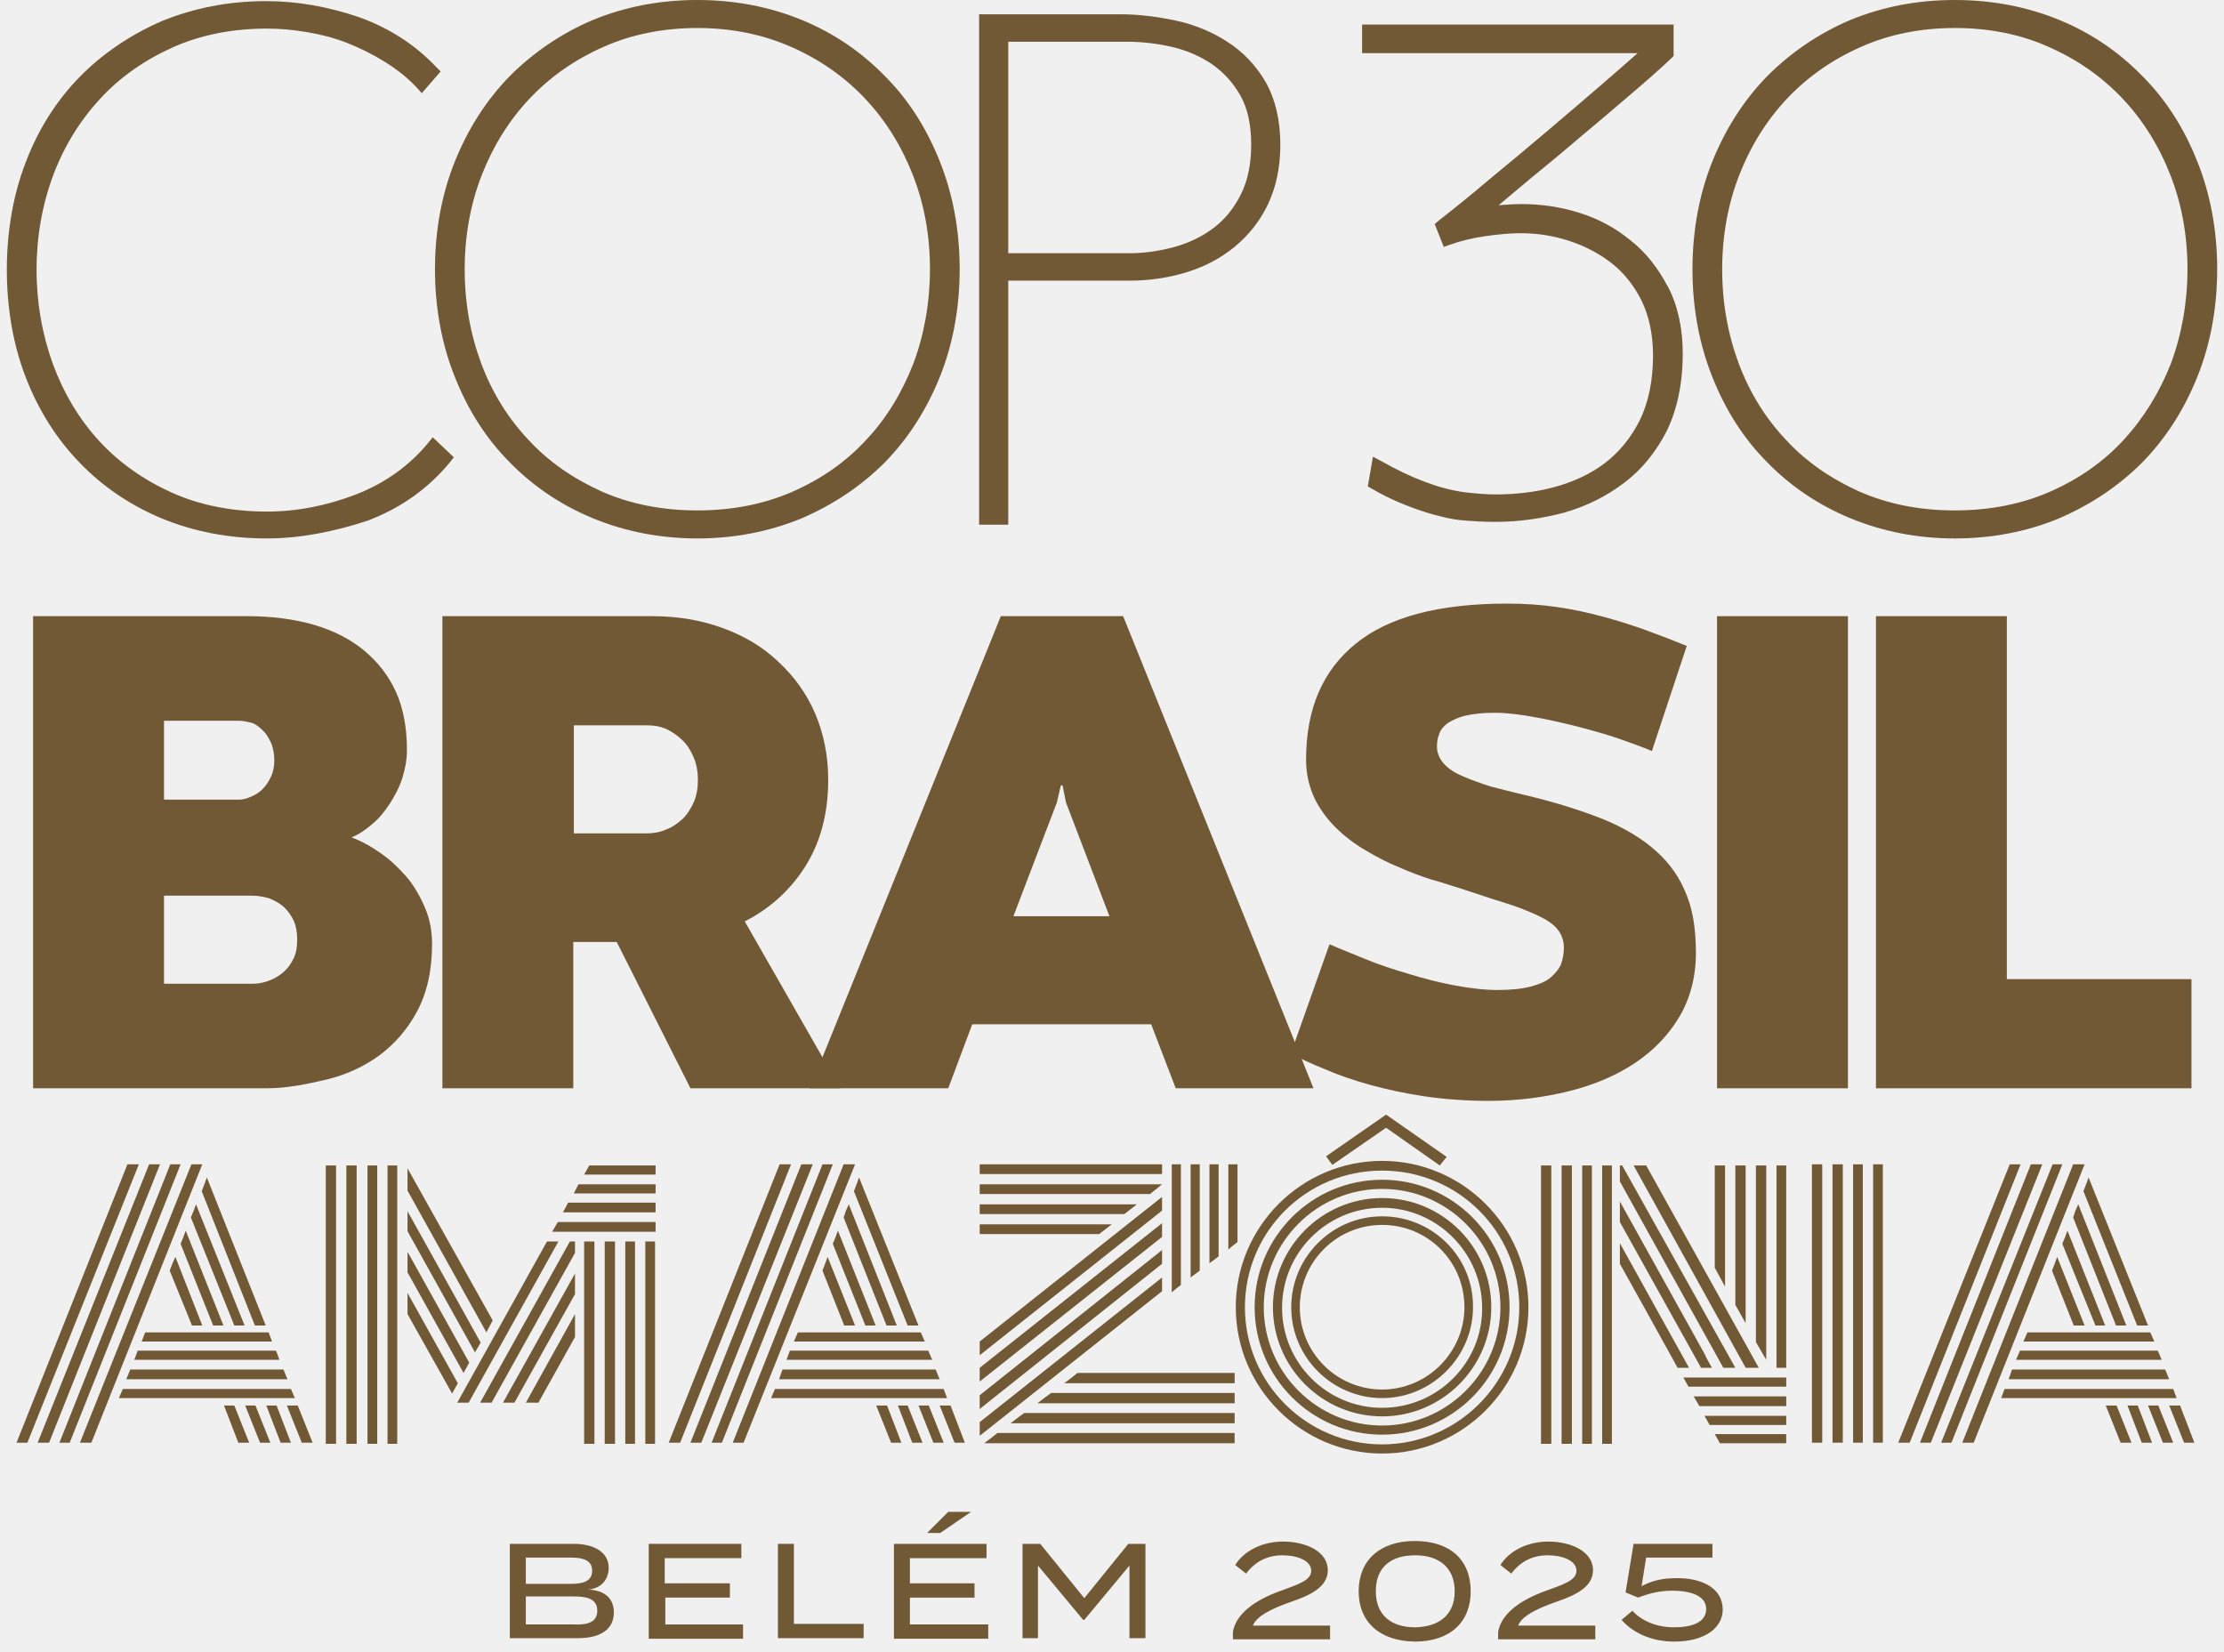
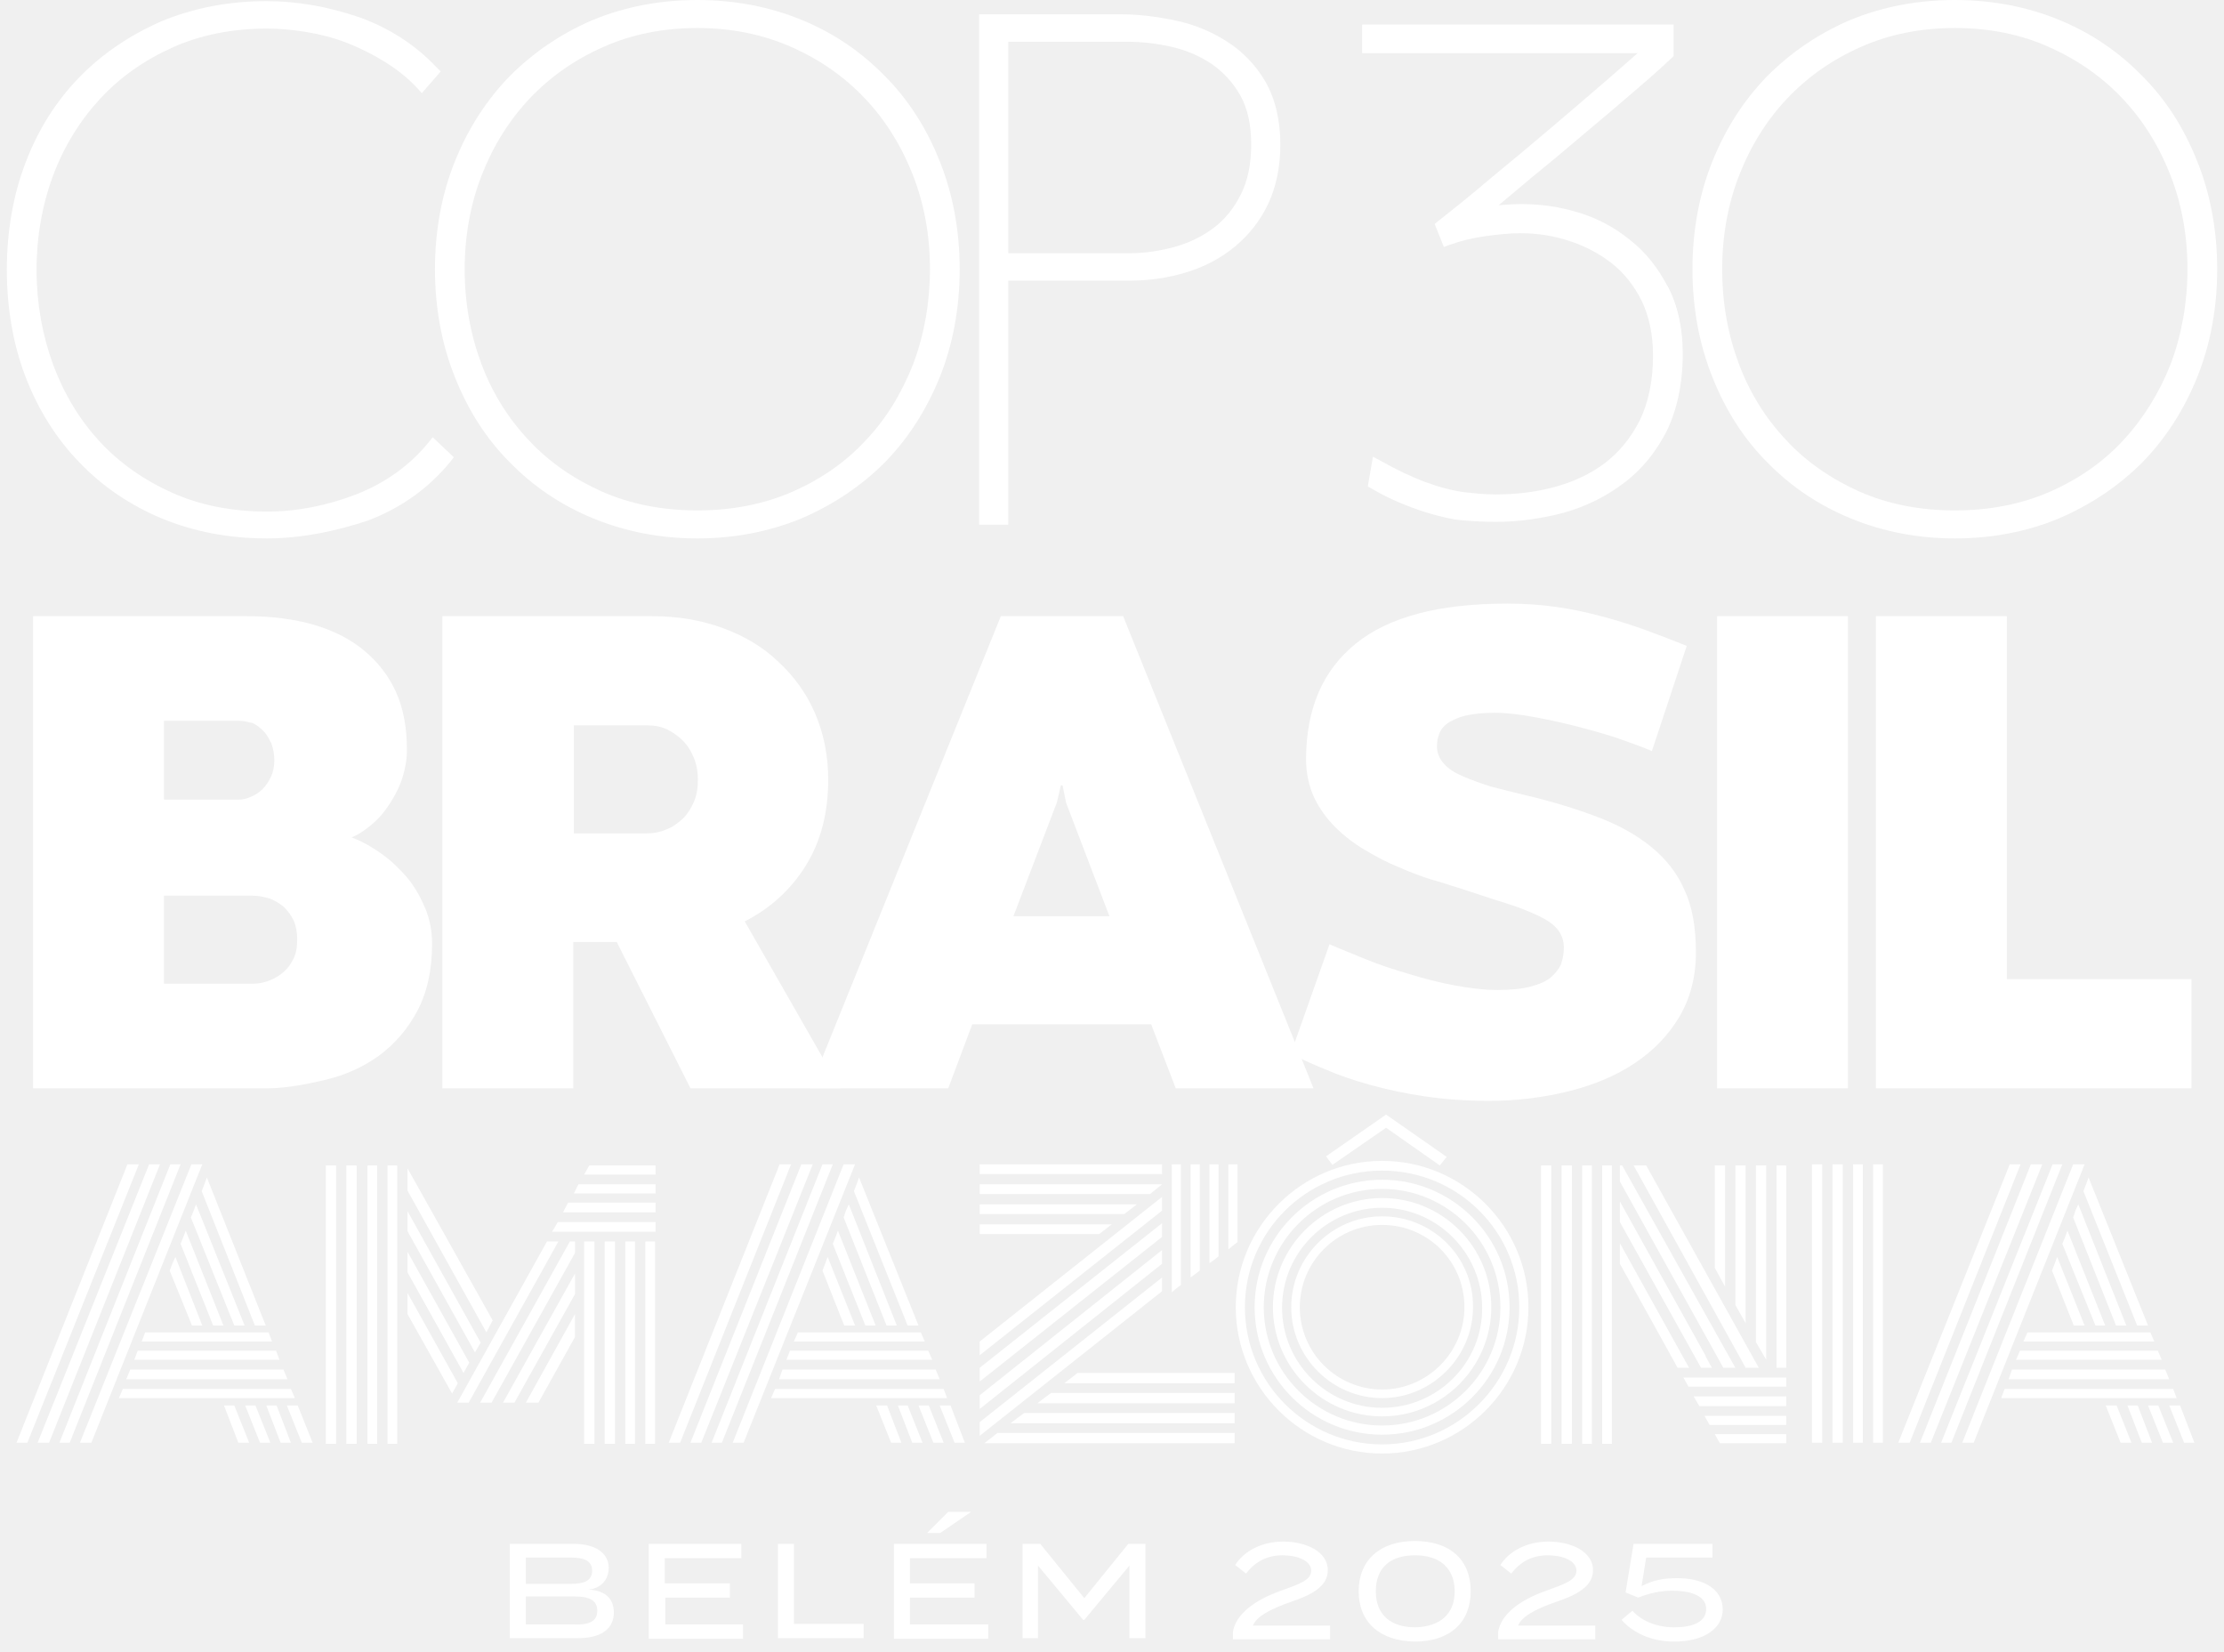
<svg xmlns="http://www.w3.org/2000/svg" width="206" height="153" viewBox="0 0 206 153" fill="none">
+   <style>
+   path { fill: #ffffff !important; }
+ </style>
  <path d="M24.723 49.872C21.175 49.872 17.946 49.237 14.981 48.019C12.069 46.801 9.475 45.054 7.357 42.831C5.239 40.66 3.545 37.96 2.38 34.942C1.215 31.924 0.633 28.536 0.633 24.989C0.633 21.442 1.215 18.053 2.38 15.036C3.545 11.965 5.239 9.318 7.357 7.147C9.475 4.976 12.069 3.229 14.981 1.958C17.946 0.741 21.175 0.105 24.67 0.105C27.582 0.105 30.441 0.635 33.247 1.588C36.053 2.594 38.435 4.129 40.395 6.194L40.818 6.617L39.071 8.629L38.594 8.1C37.747 7.2 36.741 6.406 35.629 5.717C34.518 5.029 33.353 4.447 32.135 3.97C30.917 3.494 29.647 3.176 28.376 2.964C27.105 2.753 25.888 2.647 24.723 2.647C21.546 2.647 18.581 3.229 15.987 4.394C13.393 5.559 11.116 7.147 9.263 9.159C7.41 11.171 5.927 13.553 4.921 16.253C3.915 18.953 3.386 21.918 3.386 24.989C3.386 28.059 3.915 31.024 4.921 33.777C5.927 36.477 7.357 38.86 9.21 40.872C11.063 42.884 13.34 44.472 15.934 45.637C18.528 46.801 21.493 47.384 24.723 47.384C27.476 47.384 30.229 46.854 32.982 45.795C35.682 44.737 37.906 43.148 39.653 41.031L40.077 40.501L42.036 42.354L41.665 42.831C39.653 45.266 37.112 47.066 34.041 48.231C30.97 49.237 27.846 49.872 24.723 49.872Z" fill="#725936" />
  <path d="M39.864 41.084C38.117 43.255 35.787 44.896 33.087 45.955C30.334 47.014 27.528 47.596 24.721 47.596C21.439 47.596 18.474 47.014 15.827 45.849C13.18 44.684 10.903 43.043 8.997 41.031C7.091 39.019 5.661 36.584 4.602 33.831C3.596 31.078 3.067 28.113 3.067 24.936C3.067 21.812 3.596 18.795 4.655 16.042C5.714 13.289 7.197 10.906 9.05 8.841C10.956 6.83 13.232 5.188 15.88 4.024C18.527 2.859 21.492 2.276 24.721 2.276C25.886 2.276 27.157 2.382 28.428 2.594C29.698 2.806 30.969 3.177 32.24 3.6C33.51 4.077 34.675 4.659 35.84 5.347C36.952 6.035 37.958 6.883 38.858 7.783L39.123 8.047L40.446 6.512L40.234 6.3C38.328 4.288 35.946 2.753 33.193 1.747C30.44 0.741 27.634 0.265 24.721 0.265C21.28 0.265 18.05 0.9 15.139 2.118C12.226 3.335 9.685 5.082 7.62 7.2C5.503 9.371 3.861 11.965 2.696 14.983C1.532 18.001 0.949 21.283 0.949 24.83C0.949 28.378 1.532 31.66 2.696 34.678C3.861 37.696 5.503 40.29 7.62 42.46C9.738 44.631 12.226 46.325 15.139 47.543C17.997 48.761 21.28 49.396 24.721 49.396C27.792 49.396 30.916 48.814 33.881 47.649C36.899 46.484 39.387 44.684 41.399 42.302L41.611 42.037L40.076 40.819L39.864 41.084Z" fill="#725936" />
  <path d="M64.591 49.873C61.149 49.873 57.92 49.237 54.955 48.02C51.99 46.802 49.396 45.055 47.225 42.831C45.054 40.66 43.36 38.013 42.142 34.943C40.924 31.925 40.289 28.536 40.289 24.936C40.289 21.336 40.924 17.948 42.142 14.93C43.36 11.912 45.054 9.265 47.225 7.041C49.396 4.871 51.937 3.124 54.902 1.853C57.867 0.635 61.096 0 64.591 0C68.085 0 71.315 0.635 74.28 1.853C77.245 3.071 79.786 4.818 81.957 7.041C84.127 9.212 85.822 11.859 87.04 14.93C88.257 17.948 88.892 21.336 88.892 24.936C88.892 28.536 88.257 31.925 87.04 34.943C85.822 37.96 84.127 40.608 81.957 42.831C79.786 45.002 77.192 46.749 74.227 48.02C71.262 49.237 68.032 49.873 64.591 49.873ZM64.591 2.594C61.467 2.594 58.502 3.177 55.908 4.341C53.261 5.506 50.984 7.094 49.078 9.106C47.172 11.118 45.689 13.501 44.63 16.201C43.572 18.901 43.042 21.866 43.042 24.936C43.042 28.06 43.572 30.972 44.578 33.672C45.584 36.372 47.066 38.754 48.972 40.766C50.825 42.778 53.155 44.366 55.749 45.531C58.396 46.696 61.361 47.278 64.591 47.278C67.82 47.278 70.785 46.696 73.433 45.531C76.08 44.366 78.356 42.778 80.21 40.766C82.116 38.754 83.545 36.372 84.604 33.672C85.61 30.972 86.139 28.007 86.139 24.936C86.139 21.813 85.61 18.901 84.551 16.201C83.492 13.501 82.01 11.118 80.104 9.106C78.198 7.094 75.921 5.506 73.274 4.341C70.626 3.177 67.715 2.594 64.591 2.594Z" fill="#725936" />
  <path d="M81.744 7.253C79.626 5.082 77.085 3.388 74.173 2.17C71.261 0.953 68.031 0.317 64.59 0.317C61.148 0.317 57.919 0.953 55.007 2.17C52.094 3.388 49.553 5.135 47.435 7.253C45.318 9.424 43.623 12.018 42.459 15.036C41.241 18.053 40.605 21.336 40.605 24.936C40.605 28.536 41.188 31.819 42.406 34.836C43.623 37.801 45.265 40.448 47.382 42.619C49.5 44.79 52.042 46.484 55.007 47.702C57.919 48.919 61.148 49.555 64.537 49.555C67.925 49.555 71.155 48.919 74.067 47.702C76.979 46.484 79.573 44.737 81.691 42.619C83.808 40.448 85.503 37.854 86.721 34.836C87.938 31.872 88.521 28.536 88.521 24.936C88.521 21.389 87.938 18.053 86.721 15.036C85.556 12.071 83.862 9.424 81.744 7.253ZM64.59 47.596C61.307 47.596 58.289 47.013 55.642 45.849C52.995 44.684 50.665 43.043 48.759 41.031C46.853 39.019 45.37 36.584 44.312 33.83C43.253 31.077 42.723 28.113 42.723 24.936C42.723 21.812 43.253 18.795 44.312 16.041C45.37 13.289 46.906 10.906 48.812 8.841C50.718 6.829 53.047 5.188 55.748 4.023C58.395 2.859 61.413 2.276 64.59 2.276C67.766 2.276 70.731 2.859 73.431 4.023C76.079 5.188 78.461 6.829 80.367 8.841C82.273 10.853 83.808 13.289 84.867 16.041C85.926 18.795 86.456 21.759 86.456 24.936C86.456 28.06 85.926 31.077 84.867 33.83C83.808 36.584 82.326 38.966 80.42 41.031C78.514 43.043 76.184 44.684 73.537 45.849C70.89 47.013 67.872 47.596 64.59 47.596Z" fill="#725936" />
  <path d="M181.067 49.873C177.626 49.873 174.396 49.237 171.431 48.02C168.466 46.802 165.872 45.055 163.701 42.831C161.531 40.66 159.836 38.013 158.619 34.943C157.401 31.925 156.766 28.536 156.766 24.936C156.766 21.336 157.401 17.948 158.619 14.93C159.836 11.912 161.531 9.265 163.701 7.041C165.872 4.871 168.414 3.124 171.378 1.853C174.343 0.635 177.573 0 181.067 0C184.562 0 187.791 0.635 190.756 1.853C193.721 3.071 196.263 4.818 198.433 7.041C200.604 9.212 202.298 11.859 203.516 14.93C204.734 17.948 205.369 21.336 205.369 24.936C205.369 28.536 204.734 31.925 203.516 34.943C202.298 37.96 200.604 40.608 198.433 42.831C196.263 45.002 193.668 46.749 190.703 48.02C187.791 49.237 184.509 49.873 181.067 49.873ZM181.067 2.594C177.944 2.594 174.979 3.177 172.384 4.341C169.737 5.506 167.46 7.094 165.554 9.106C163.648 11.118 162.166 13.501 161.107 16.201C160.048 18.901 159.519 21.866 159.519 24.936C159.519 28.06 160.048 30.972 161.054 33.672C162.06 36.372 163.543 38.754 165.449 40.766C167.302 42.778 169.631 44.366 172.226 45.531C174.873 46.696 177.838 47.278 181.067 47.278C184.297 47.278 187.262 46.696 189.909 45.531C192.556 44.366 194.833 42.778 196.686 40.766C198.539 38.754 200.022 36.372 201.081 33.672C202.086 30.972 202.616 28.007 202.616 24.936C202.616 21.813 202.087 18.901 201.028 16.201C199.969 13.501 198.486 11.118 196.58 9.106C194.674 7.094 192.398 5.506 189.75 4.341C187.156 3.177 184.244 2.594 181.067 2.594Z" fill="#725936" />
  <path d="M198.222 7.253C196.104 5.082 193.563 3.388 190.651 2.17C187.739 0.953 184.509 0.317 181.068 0.317C177.626 0.317 174.397 0.953 171.485 2.17C168.573 3.388 166.031 5.135 163.914 7.253C161.796 9.424 160.102 12.018 158.937 15.036C157.719 18 157.137 21.336 157.137 24.936C157.137 28.536 157.719 31.819 158.937 34.836C160.155 37.801 161.796 40.448 163.914 42.619C166.031 44.79 168.573 46.484 171.538 47.702C174.45 48.919 177.679 49.555 181.068 49.555C184.456 49.555 187.686 48.919 190.598 47.702C193.51 46.484 196.104 44.737 198.222 42.619C200.34 40.448 202.034 37.854 203.252 34.836C204.47 31.872 205.052 28.536 205.052 24.936C205.052 21.389 204.47 18.053 203.252 15.036C202.034 12.071 200.34 9.424 198.222 7.253ZM181.068 47.596C177.785 47.596 174.767 47.013 172.12 45.849C169.473 44.684 167.143 43.043 165.237 41.031C163.331 39.019 161.849 36.584 160.79 33.83C159.731 31.077 159.202 28.113 159.202 24.936C159.202 21.812 159.731 18.795 160.79 16.041C161.849 13.289 163.384 10.906 165.29 8.841C167.196 6.829 169.526 5.188 172.226 4.023C174.873 2.859 177.891 2.276 181.068 2.276C184.245 2.276 187.209 2.859 189.91 4.023C192.557 5.188 194.939 6.829 196.845 8.841C198.751 10.853 200.287 13.289 201.346 16.041C202.405 18.795 202.934 21.759 202.934 24.936C202.934 28.06 202.405 31.077 201.346 33.83C200.287 36.584 198.804 38.966 196.898 41.031C194.992 43.043 192.663 44.684 190.016 45.849C187.368 47.013 184.35 47.596 181.068 47.596Z" fill="#725936" />
  <path d="M90.691 48.549V1.323H103.769C105.463 1.323 107.157 1.535 108.904 1.906C110.652 2.276 112.293 2.964 113.67 3.865C115.099 4.765 116.317 6.035 117.217 7.571C118.117 9.159 118.593 11.118 118.593 13.394C118.593 15.406 118.223 17.259 117.482 18.847C116.74 20.436 115.681 21.759 114.411 22.818C113.14 23.877 111.658 24.671 109.963 25.201C108.269 25.73 106.469 25.995 104.616 25.995H93.392V48.602H90.691V48.549ZM104.669 23.453C106.045 23.453 107.422 23.242 108.799 22.871C110.122 22.5 111.34 21.918 112.399 21.124C113.458 20.33 114.305 19.271 114.94 18C115.576 16.73 115.893 15.194 115.893 13.394C115.893 11.594 115.576 10.059 114.887 8.841C114.199 7.623 113.299 6.671 112.24 5.929C111.128 5.188 109.91 4.659 108.534 4.341C107.157 4.023 105.728 3.865 104.351 3.865H93.392V23.453H104.669Z" fill="#725936" />
  <path d="M113.512 4.076C112.135 3.176 110.547 2.541 108.852 2.17C107.158 1.8 105.464 1.588 103.77 1.588H90.957V48.178H93.022V25.677H104.564C106.417 25.677 108.164 25.412 109.805 24.883C111.447 24.354 112.929 23.559 114.147 22.553C115.365 21.547 116.371 20.224 117.112 18.689C117.853 17.153 118.224 15.353 118.224 13.394C118.224 11.118 117.747 9.212 116.9 7.729C116.106 6.194 114.941 4.976 113.512 4.076ZM116.265 13.394C116.265 15.247 115.947 16.835 115.259 18.159C114.57 19.483 113.723 20.542 112.612 21.389C111.553 22.236 110.282 22.818 108.905 23.189C107.529 23.559 106.099 23.771 104.723 23.771H93.128V3.547H104.405C105.782 3.547 107.211 3.706 108.641 4.076C110.07 4.394 111.341 4.976 112.453 5.717C113.565 6.459 114.518 7.465 115.206 8.735C115.894 9.9 116.265 11.488 116.265 13.394Z" fill="#725936" />
  <path d="M138.553 48.337C137.547 48.337 136.435 48.284 135.271 48.178C134 48.072 130.294 47.172 127.064 45.266L126.694 45.054L127.17 42.301L127.964 42.725C130.77 44.313 133.312 45.266 135.588 45.584C136.541 45.69 137.494 45.796 138.5 45.796C140.406 45.796 142.259 45.584 144.007 45.107C145.754 44.631 147.342 43.89 148.666 42.884C149.989 41.878 151.101 40.501 151.895 38.913C152.689 37.272 153.113 35.26 153.113 32.931C153.113 30.972 152.742 29.277 152.054 27.848C151.366 26.471 150.413 25.254 149.248 24.354C148.083 23.454 146.76 22.765 145.277 22.289C143.795 21.812 142.312 21.601 140.83 21.601C139.877 21.601 138.818 21.706 137.653 21.865C136.488 22.024 135.376 22.289 134.318 22.66L133.735 22.871L132.888 20.754L133.259 20.436C134.688 19.324 136.329 18 138.13 16.465C139.93 14.983 141.783 13.447 143.583 11.912C145.383 10.377 147.13 8.894 148.719 7.518C149.83 6.565 150.836 5.665 151.684 4.924H126.164V2.276H155.019V5.188L154.807 5.4C153.748 6.406 152.478 7.518 151.048 8.735C149.619 9.953 148.083 11.277 146.548 12.547C145.065 13.818 143.477 15.142 141.783 16.518C140.777 17.365 139.771 18.212 138.818 19.006H138.871C139.559 18.953 140.247 18.901 140.936 18.901C142.736 18.901 144.536 19.165 146.23 19.695C147.977 20.224 149.566 21.071 150.995 22.236C152.425 23.348 153.59 24.83 154.49 26.577C155.39 28.324 155.866 30.389 155.866 32.772C155.866 35.525 155.337 37.96 154.384 39.919C153.378 41.878 152.054 43.519 150.413 44.737C148.825 45.955 146.919 46.907 144.854 47.49C142.842 48.019 140.724 48.337 138.553 48.337Z" fill="#725936" />
  <path d="M150.892 22.501C149.515 21.389 147.98 20.595 146.232 20.065C144.538 19.536 142.738 19.271 140.991 19.271C140.356 19.271 139.667 19.324 138.979 19.377C138.608 19.43 138.185 19.483 137.814 19.536C139.032 18.53 140.356 17.471 141.679 16.359C143.373 14.93 144.909 13.659 146.444 12.389C147.98 11.065 149.462 9.794 150.945 8.577C152.374 7.359 153.645 6.194 154.704 5.241L154.809 5.135V2.541H126.59V4.5H152.639C151.686 5.4 150.468 6.459 149.091 7.677C147.45 9.106 145.703 10.588 143.956 12.071C142.156 13.606 140.303 15.142 138.502 16.624C136.702 18.106 135.061 19.43 133.631 20.595L133.42 20.753L134.108 22.395L134.426 22.289C135.538 21.918 136.649 21.654 137.814 21.442C138.979 21.283 140.091 21.177 141.044 21.177C142.579 21.177 144.062 21.389 145.597 21.865C147.08 22.342 148.456 23.03 149.621 23.983C150.786 24.936 151.792 26.154 152.533 27.583C153.274 29.013 153.645 30.76 153.645 32.772C153.645 35.154 153.221 37.219 152.374 38.913C151.527 40.607 150.415 41.984 149.039 42.99C147.662 44.048 146.021 44.79 144.273 45.266C142.473 45.743 140.567 45.955 138.661 45.955C137.655 45.955 136.649 45.901 135.696 45.743C133.367 45.425 130.772 44.472 127.966 42.831L127.543 42.619L127.172 44.737L127.384 44.843C130.561 46.749 134.214 47.596 135.485 47.702C136.649 47.807 137.708 47.86 138.714 47.86C140.832 47.86 142.95 47.596 145.015 47.013C147.08 46.431 148.88 45.531 150.468 44.313C152.056 43.096 153.38 41.507 154.333 39.601C155.286 37.695 155.815 35.313 155.815 32.613C155.815 30.336 155.392 28.271 154.492 26.577C153.433 25.042 152.268 23.612 150.892 22.501Z" fill="#725936" />
  <path d="M24.721 100.804H3.066V57.073H22.868C25.145 57.073 27.209 57.338 29.062 57.867C30.863 58.397 32.451 59.191 33.721 60.25C34.992 61.309 35.998 62.579 36.687 64.115C37.375 65.65 37.692 67.45 37.692 69.462C37.692 70.362 37.534 71.209 37.269 72.056C37.004 72.903 36.581 73.697 36.104 74.439C35.628 75.18 35.098 75.815 34.463 76.345C33.828 76.874 33.245 77.298 32.557 77.562C33.563 77.933 34.463 78.462 35.363 79.098C36.263 79.733 37.057 80.527 37.745 81.321C38.434 82.168 38.963 83.121 39.387 84.127C39.81 85.133 40.022 86.245 40.022 87.41C40.022 89.898 39.545 91.963 38.645 93.657C37.745 95.351 36.528 96.728 35.098 97.787C33.616 98.846 31.974 99.587 30.174 100.01C28.374 100.434 26.521 100.804 24.721 100.804ZM22.18 66.762H15.191V74.068H22.127C22.497 74.068 22.868 73.962 23.238 73.803C23.609 73.644 23.98 73.433 24.297 73.115C24.615 72.797 24.88 72.427 25.091 71.95C25.303 71.527 25.409 70.997 25.409 70.415C25.409 69.833 25.303 69.356 25.145 68.88C24.933 68.456 24.721 68.032 24.403 67.715C24.086 67.397 23.768 67.132 23.397 66.974C22.921 66.868 22.55 66.762 22.18 66.762ZM15.191 82.909V91.116H23.45C23.821 91.116 24.244 91.063 24.721 90.904C25.197 90.745 25.621 90.533 26.044 90.216C26.468 89.898 26.839 89.475 27.103 88.945C27.421 88.416 27.527 87.78 27.527 86.986C27.527 86.351 27.421 85.769 27.209 85.292C26.997 84.816 26.68 84.392 26.309 84.021C25.939 83.704 25.515 83.439 24.986 83.227C24.456 83.068 23.927 82.963 23.397 82.963H15.191V82.909Z" fill="#725936" />
  <path d="M77.826 100.804H63.955L57.125 87.251H53.101V100.804H40.977V57.073H60.407C62.79 57.073 64.961 57.444 66.972 58.185C68.984 58.926 70.679 59.932 72.108 61.309C73.538 62.632 74.703 64.221 75.497 66.074C76.291 67.927 76.714 69.991 76.714 72.215C76.714 75.286 76.026 77.933 74.65 80.156C73.273 82.38 71.367 84.127 68.984 85.345L77.826 100.804ZM53.101 77.192H59.878C60.513 77.192 61.149 77.086 61.731 76.821C62.313 76.609 62.79 76.239 63.266 75.815C63.69 75.392 64.008 74.862 64.272 74.28C64.537 73.644 64.643 73.009 64.643 72.215C64.643 71.527 64.537 70.838 64.272 70.203C64.008 69.568 63.69 69.038 63.266 68.615C62.843 68.191 62.313 67.821 61.784 67.556C61.202 67.291 60.619 67.185 59.984 67.185H53.154V77.192H53.101Z" fill="#725936" />
  <path d="M121.664 100.804H108.904L106.628 94.875H90.056L87.832 100.804H75.019L92.703 57.073H104.033L121.664 100.804ZM98.262 72.744L97.892 74.333L93.868 84.868H102.763L98.739 74.333L98.421 72.744H98.262Z" fill="#725936" />
  <path d="M119.547 97.627L123.147 87.462C124.1 87.886 125.212 88.309 126.483 88.839C127.753 89.368 129.077 89.792 130.507 90.215C131.883 90.639 133.313 91.01 134.742 91.274C136.172 91.539 137.495 91.698 138.713 91.698C139.931 91.698 140.99 91.592 141.784 91.38C142.578 91.168 143.213 90.904 143.637 90.533C144.06 90.162 144.378 89.792 144.59 89.315C144.749 88.839 144.855 88.362 144.855 87.78C144.855 87.092 144.643 86.562 144.272 86.086C143.902 85.609 143.266 85.186 142.472 84.815C141.678 84.445 140.672 84.021 139.454 83.65C138.236 83.28 136.86 82.803 135.219 82.274C134.477 82.062 133.63 81.745 132.624 81.48C131.618 81.162 130.612 80.791 129.553 80.315C128.495 79.891 127.489 79.362 126.43 78.727C125.424 78.144 124.471 77.403 123.677 76.609C122.882 75.815 122.194 74.862 121.718 73.856C121.241 72.797 120.976 71.632 120.976 70.362C120.976 65.65 122.512 62.103 125.583 59.614C128.653 57.126 133.313 55.908 139.613 55.908C141.201 55.908 142.737 56.014 144.219 56.226C145.702 56.438 147.131 56.755 148.508 57.126C149.884 57.496 151.208 57.92 152.532 58.397C153.802 58.873 155.073 59.349 156.238 59.826L153.008 69.568C152.426 69.303 151.526 68.985 150.361 68.562C149.196 68.138 147.872 67.767 146.496 67.397C145.066 67.026 143.69 66.709 142.26 66.444C140.831 66.179 139.56 66.02 138.448 66.02C137.336 66.02 136.436 66.126 135.748 66.285C135.06 66.444 134.53 66.709 134.107 66.973C133.736 67.238 133.418 67.609 133.313 67.979C133.154 68.35 133.101 68.721 133.101 69.144C133.101 69.726 133.313 70.256 133.736 70.732C134.16 71.209 134.742 71.579 135.483 71.897C136.225 72.215 137.072 72.532 138.078 72.85C139.084 73.115 140.142 73.379 141.254 73.644C143.743 74.227 145.966 74.915 147.925 75.656C149.884 76.397 151.526 77.297 152.902 78.409C154.279 79.521 155.338 80.844 156.026 82.433C156.767 84.021 157.085 85.927 157.085 88.257C157.085 90.48 156.555 92.492 155.549 94.186C154.543 95.88 153.167 97.31 151.42 98.475C149.673 99.639 147.661 100.486 145.331 101.069C143.002 101.651 140.513 101.969 137.866 101.969C135.748 101.969 133.736 101.81 131.936 101.545C130.136 101.281 128.442 100.91 126.906 100.486C125.371 100.063 123.994 99.586 122.777 99.057C121.559 98.58 120.5 98.051 119.547 97.627Z" fill="#725936" />
  <path d="M159.043 100.804V57.073H171.167V100.804H159.043Z" fill="#725936" />
  <path d="M173.762 100.804V57.073H185.886V90.692H202.987V100.804H173.762Z" fill="#725936" />
  <path d="M56.859 149.353C56.859 150.941 55.588 151.736 53.523 151.736H47.223V143H53.153C55.059 143 56.382 143.794 56.382 145.224C56.382 146.23 55.747 147.13 54.476 147.235C55.853 147.288 56.859 147.924 56.859 149.353ZM48.705 146.706H52.888C54.053 146.706 54.847 146.441 54.847 145.488C54.847 144.535 54.053 144.271 52.888 144.271H48.705V146.706ZM55.323 149.194C55.323 148.188 54.529 147.871 53.205 147.871H48.705V150.465H53.205C54.529 150.518 55.323 150.2 55.323 149.194Z" fill="#725936" />
  <path d="M68.826 150.465V151.789H60.09V143H68.667V144.324H61.572V146.653H67.608V147.977H61.625V150.465H68.826Z" fill="#725936" />
  <path d="M79.996 150.412V151.736H72.055V143H73.537V150.412H79.996Z" fill="#725936" />
  <path d="M91.537 150.465V151.789H82.801V143H91.378V144.324H84.283V146.653H90.266V147.977H84.283V150.465H91.537ZM87.089 141.994H85.872L87.831 140.035H89.948L87.089 141.994Z" fill="#725936" />
  <path d="M106.098 143V151.736H104.616V145.012L100.433 150.041H100.327L96.144 145.012V151.736H94.715V143H96.356L100.433 148.03L104.51 143H106.098Z" fill="#725936" />
  <path d="M118.858 142.788C120.923 142.788 122.988 143.688 122.988 145.435C122.988 146.918 121.559 147.712 119.494 148.4C117.694 149.035 116.37 149.724 116.052 150.571H123.2V151.841H114.199V151.153C114.464 149.565 116.105 148.241 118.647 147.341C120.235 146.759 121.453 146.388 121.453 145.488C121.453 144.535 120.129 144.059 118.805 144.059C117.376 144.059 116.264 144.641 115.417 145.753L114.411 144.959C115.205 143.688 116.846 142.788 118.858 142.788Z" fill="#725936" />
  <path d="M125.848 147.394C125.848 144.535 127.807 142.735 131.036 142.735C134.319 142.735 136.225 144.482 136.225 147.394C136.225 150.253 134.319 152.053 131.036 152.053C127.807 152 125.848 150.253 125.848 147.394ZM134.742 147.394C134.742 145.224 133.313 144.059 131.089 144.059C128.813 144.059 127.436 145.171 127.436 147.394C127.436 149.565 128.813 150.73 131.089 150.73C133.313 150.677 134.742 149.565 134.742 147.394Z" fill="#725936" />
  <path d="M143.425 142.788C145.49 142.788 147.554 143.688 147.554 145.435C147.554 146.918 146.125 147.712 144.06 148.4C142.26 149.035 140.936 149.724 140.619 150.571H147.766V151.841H138.766V151.153C139.03 149.565 140.672 148.241 143.213 147.341C144.801 146.759 146.019 146.388 146.019 145.488C146.019 144.535 144.695 144.059 143.372 144.059C141.942 144.059 140.83 144.641 139.983 145.753L138.977 144.959C139.772 143.688 141.413 142.788 143.425 142.788Z" fill="#725936" />
  <path d="M155.07 150.73C156.764 150.73 158.035 150.253 158.035 149.036C158.035 147.871 156.764 147.341 154.858 147.341C153.8 147.341 152.846 147.553 151.735 147.977L150.57 147.5L151.311 143H158.617V144.271H152.476L152.052 146.918C153.164 146.335 154.117 146.177 155.388 146.177C157.612 146.177 159.57 147.077 159.57 149.088C159.57 150.73 157.982 152.053 155.07 152.053C153.005 152.053 151.258 151.259 150.199 150.041L151.205 149.194C151.946 150.041 153.323 150.73 155.07 150.73Z" fill="#725936" />
  <path d="M168.785 107.846H167.832V133.629H168.785V107.846Z" fill="#725936" />
  <path d="M114.625 107.846V115.046L114.148 115.417L113.777 115.734V107.846H114.625Z" fill="#725936" />
  <path d="M107.636 107.846H90.746V108.746H107.636V107.846Z" fill="#725936" />
  <path d="M114.358 132.729V133.681H91.168L91.856 133.152L92.386 132.729H114.358Z" fill="#725936" />
  <path d="M128.019 107.527C120.554 107.527 114.465 113.616 114.465 121.081C114.465 128.546 120.554 134.634 128.019 134.634C135.484 134.634 141.573 128.546 141.573 121.081C141.573 113.616 135.484 107.527 128.019 107.527ZM128.019 133.787C121.03 133.787 115.312 128.122 115.312 121.081C115.312 114.092 120.977 108.427 128.019 108.427C135.06 108.427 140.726 114.092 140.726 121.081C140.726 128.069 135.007 133.787 128.019 133.787Z" fill="#725936" />
  <path d="M128.018 109.274C121.505 109.274 116.211 114.569 116.211 121.081C116.211 127.593 121.505 132.887 128.018 132.887C134.53 132.887 139.824 127.593 139.824 121.081C139.824 114.569 134.53 109.274 128.018 109.274ZM128.018 132.04C121.982 132.04 117.058 127.116 117.058 121.081C117.058 115.045 121.982 110.122 128.018 110.122C134.053 110.122 138.977 115.045 138.977 121.081C138.977 127.116 134.053 132.04 128.018 132.04Z" fill="#725936" />
  <path d="M128.019 110.969C122.46 110.969 117.906 115.522 117.906 121.081C117.906 126.64 122.46 131.193 128.019 131.193C133.578 131.193 138.131 126.64 138.131 121.081C138.131 115.522 133.631 110.969 128.019 110.969ZM128.019 130.399C122.883 130.399 118.753 126.216 118.753 121.134C118.753 115.998 122.936 111.869 128.019 111.869C133.101 111.869 137.284 116.051 137.284 121.134C137.337 126.216 133.154 130.399 128.019 130.399Z" fill="#725936" />
  <path d="M128.02 112.663C123.361 112.663 119.602 116.475 119.602 121.081C119.602 125.74 123.414 129.499 128.02 129.499C132.626 129.499 136.438 125.687 136.438 121.081C136.491 116.422 132.679 112.663 128.02 112.663ZM128.02 128.705C123.837 128.705 120.396 125.317 120.396 121.081C120.396 116.899 123.784 113.457 128.02 113.457C132.255 113.457 135.644 116.846 135.644 121.081C135.644 125.264 132.202 128.705 128.02 128.705Z" fill="#725936" />
  <path d="M133.364 107.951L128.387 104.457L123.411 107.898L122.828 107.104L128.387 103.239L133.999 107.157L133.364 107.951Z" fill="#725936" />
  <path d="M18.737 122.776H17.784L15.719 117.693L15.983 117.005L16.248 116.423L18.737 122.776Z" fill="#725936" />
  <path d="M12.809 107.846H12.332H12.279H11.803L1.531 133.629H2.008H2.061H2.537L12.861 107.846H12.809Z" fill="#725936" />
  <path d="M15.775 107.846L5.504 133.629H6.457L16.728 107.846H15.775Z" fill="#725936" />
  <path d="M27.315 129.499H11.008L11.378 128.652H26.944L27.315 129.499Z" fill="#725936" />
  <path d="M20.697 122.776H19.744L16.727 115.205L16.991 114.569L17.203 113.987L20.697 122.776Z" fill="#725936" />
  <path d="M22.657 122.776H21.703L17.68 112.769L17.944 112.134L18.156 111.552L22.657 122.776Z" fill="#725936" />
  <path d="M24.613 122.776H23.608L18.684 110.334L18.948 109.646L19.16 109.063L24.613 122.776Z" fill="#725936" />
  <path d="M13.812 107.846H14.819L4.547 133.629H3.488L13.812 107.846Z" fill="#725936" />
  <path d="M17.73 107.846H18.736L8.465 133.629H7.406L17.73 107.846Z" fill="#725936" />
  <path d="M26.626 127.753H11.695L12.066 126.853H26.255L26.626 127.753Z" fill="#725936" />
  <path d="M25.886 125.953H12.438L12.755 125.105H25.568L25.886 125.953Z" fill="#725936" />
  <path d="M25.197 124.258H13.125L13.443 123.411H24.879L25.197 124.258Z" fill="#725936" />
  <path d="M28.957 133.629H27.951L26.574 130.188H27.58L28.957 133.629Z" fill="#725936" />
  <path d="M26.945 133.629H25.992L24.668 130.188H25.621L26.945 133.629Z" fill="#725936" />
  <path d="M25.041 133.629H24.087L22.711 130.188H23.664L25.041 133.629Z" fill="#725936" />
  <path d="M23.08 133.629H22.074L20.75 130.188H21.703L23.08 133.629Z" fill="#725936" />
  <path d="M79.201 122.776H78.195L76.184 117.693L76.448 117.005L76.66 116.423L79.201 122.776Z" fill="#725936" />
  <path d="M73.219 107.846H72.795H72.742H72.213L61.941 133.629H62.471H63L73.272 107.846H73.219Z" fill="#725936" />
  <path d="M76.185 107.846L65.914 133.629H66.867L77.138 107.846H76.185Z" fill="#725936" />
  <path d="M87.725 129.499H71.418L71.789 128.652H87.407L87.725 129.499Z" fill="#725936" />
  <path d="M81.108 122.776H80.155L77.137 115.205L77.401 114.569L77.613 113.987L81.108 122.776Z" fill="#725936" />
  <path d="M83.068 122.776H82.115L78.144 112.769L78.356 112.134L78.621 111.552L83.068 122.776Z" fill="#725936" />
  <path d="M85.076 122.776H84.071L79.094 110.334L79.359 109.646L79.57 109.063L85.076 122.776Z" fill="#725936" />
  <path d="M74.225 107.846H75.283L64.959 133.629H63.953L74.225 107.846Z" fill="#725936" />
  <path d="M78.142 107.846H79.201L68.877 133.629H67.871L78.142 107.846Z" fill="#725936" />
  <path d="M87.038 127.753H72.16L72.478 126.853H86.667L87.038 127.753Z" fill="#725936" />
  <path d="M86.349 125.953H72.848L73.165 125.105H85.978L86.349 125.953Z" fill="#725936" />
  <path d="M85.659 124.258H73.535L73.906 123.411H85.289L85.659 124.258Z" fill="#725936" />
  <path d="M89.369 133.629H88.416L87.039 130.188H88.045L89.369 133.629Z" fill="#725936" />
  <path d="M87.408 133.629H86.455L85.078 130.188H86.031L87.408 133.629Z" fill="#725936" />
  <path d="M85.448 133.629H84.496L83.172 130.188H84.072L85.448 133.629Z" fill="#725936" />
  <path d="M83.49 133.629H82.537L81.16 130.188H82.166L83.49 133.629Z" fill="#725936" />
  <path d="M193.088 122.776H192.082L190.07 117.693L190.335 117.005L190.547 116.423L193.088 122.776Z" fill="#725936" />
  <path d="M187.105 107.846H186.682H186.629H186.152L175.828 133.629H176.358H176.887L187.158 107.846H187.105Z" fill="#725936" />
  <path d="M190.125 107.846L179.801 133.629H180.754L191.025 107.846H190.125Z" fill="#725936" />
  <path d="M201.613 129.499H185.359L185.677 128.652H201.296L201.613 129.499Z" fill="#725936" />
  <path d="M194.994 122.776H194.094L191.023 115.205L191.288 114.569L191.5 113.987L194.994 122.776Z" fill="#725936" />
  <path d="M196.951 122.776H195.998L192.027 112.769L192.239 112.134L192.504 111.552L196.951 122.776Z" fill="#725936" />
  <path d="M198.963 122.776H197.957L192.98 110.334L193.245 109.646L193.457 109.063L198.963 122.776Z" fill="#725936" />
  <path d="M188.111 107.846H189.17L178.846 133.629H177.84L188.111 107.846Z" fill="#725936" />
  <path d="M192.029 107.846H193.088L182.817 133.629H181.758L192.029 107.846Z" fill="#725936" />
  <path d="M200.924 127.753H186.047L186.365 126.853H200.554L200.924 127.753Z" fill="#725936" />
  <path d="M200.235 125.953H186.734L187.105 125.105H199.865L200.235 125.953Z" fill="#725936" />
  <path d="M199.546 124.258H187.422L187.792 123.411H199.176L199.546 124.258Z" fill="#725936" />
  <path d="M203.255 133.629H202.302L200.926 130.188H201.932L203.255 133.629Z" fill="#725936" />
  <path d="M201.294 133.629H200.341L198.965 130.188H199.918L201.294 133.629Z" fill="#725936" />
  <path d="M199.335 133.629H198.382L197.059 130.188H198.012L199.335 133.629Z" fill="#725936" />
  <path d="M197.429 133.629H196.423L195.047 130.188H196.053L197.429 133.629Z" fill="#725936" />
  <path d="M31.129 107.951H30.176V133.735H31.129V107.951Z" fill="#725936" />
  <path d="M51.67 113.192L51.141 114.092H60.724V113.192H51.67Z" fill="#725936" />
  <path d="M45.635 122.299L37.746 108.216V110.281L45.053 123.411L45.635 122.299Z" fill="#725936" />
  <path d="M37.746 119.758V121.717L41.876 129.076L42.405 128.123L37.746 119.758Z" fill="#725936" />
  <path d="M50.664 114.992L42.352 129.922H43.41L51.723 114.992H50.664Z" fill="#725936" />
  <path d="M49.289 129.923H49.872L53.26 123.835V121.717L48.707 129.923H49.289Z" fill="#725936" />
  <path d="M55.059 114.992H54.105V133.734H55.059V114.992Z" fill="#725936" />
  <path d="M52.625 111.393L52.148 112.293H60.725V111.393H52.625Z" fill="#725936" />
  <path d="M53.576 109.698L53.152 110.545H60.724V109.698H53.576Z" fill="#725936" />
  <path d="M54.582 107.951L54.105 108.798H60.724V107.951H54.582Z" fill="#725936" />
  <path d="M33.035 107.951H32.082V133.735H33.035V107.951Z" fill="#725936" />
  <path d="M34.939 107.951H34.039V133.735H34.939V107.951Z" fill="#725936" />
  <path d="M36.795 107.951H35.895V133.735H36.795V107.951Z" fill="#725936" />
  <path d="M43.464 126.216L37.746 115.945V117.851L42.935 127.169L43.464 126.216Z" fill="#725936" />
  <path d="M44.523 124.363L37.746 112.187V114.04L43.994 125.263L44.523 124.363Z" fill="#725936" />
  <path d="M56.965 114.992H56.012V133.734H56.965V114.992Z" fill="#725936" />
  <path d="M58.818 114.992H57.918V133.734H58.818V114.992Z" fill="#725936" />
  <path d="M59.773 133.734H60.673V117.957V114.992H59.773V133.734Z" fill="#725936" />
  <path d="M47.649 129.922L53.261 119.863V117.957L46.59 129.922H47.649Z" fill="#725936" />
  <path d="M44.473 129.922H45.532L53.261 116.051V114.992H52.785L44.473 129.922Z" fill="#725936" />
  <path d="M143.691 107.951H142.738V133.735H143.691V107.951Z" fill="#725936" />
  <path d="M156.398 128.44L155.922 127.593H165.452V128.44H156.398Z" fill="#725936" />
  <path d="M159.785 107.951V119.175L158.832 117.428V107.951H159.785Z" fill="#725936" />
  <path d="M157.404 130.24L156.875 129.34H165.452V130.24H157.404Z" fill="#725936" />
  <path d="M158.355 131.988L157.879 131.141H165.45V131.988H158.355Z" fill="#725936" />
  <path d="M159.308 133.682L158.832 132.835H165.45V133.682H159.308Z" fill="#725936" />
  <path d="M145.598 107.951H144.645V133.735H145.598V107.951Z" fill="#725936" />
  <path d="M147.451 107.951H146.551V133.735H147.451V107.951Z" fill="#725936" />
  <path d="M149.302 107.951H148.402V133.735H149.302V107.951Z" fill="#725936" />
  <path d="M161.691 107.951V122.563L160.738 120.869V107.951H161.691Z" fill="#725936" />
  <path d="M152.481 107.951L162.911 126.693H161.694L151.316 107.951H152.481Z" fill="#725936" />
  <path d="M163.598 107.951V125.952L162.645 124.311V107.951H163.598Z" fill="#725936" />
  <path d="M164.551 107.951H165.451V123.675V126.693H164.551V107.951Z" fill="#725936" />
  <path d="M156.449 126.693H155.39L152.902 122.193L150.043 117.057V115.151L156.449 126.693Z" fill="#725936" />
  <path d="M150.255 107.951L160.738 126.693H159.626L150.043 109.434V107.951H150.255Z" fill="#725936" />
  <path d="M158.567 126.693H157.561L150.043 113.192V111.286L157.985 125.581V125.634L158.567 126.693Z" fill="#725936" />
  <path d="M170.691 107.846H169.738V133.629H170.691V107.846Z" fill="#725936" />
  <path d="M172.545 107.846H171.645V133.629H172.545V107.846Z" fill="#725936" />
  <path d="M174.4 107.846H173.5V133.629H174.4V107.846Z" fill="#725936" />
  <path d="M105.306 111.552L104.141 112.452H90.746V111.552H105.306Z" fill="#725936" />
  <path d="M102.976 113.404L101.812 114.304H90.746V113.404H102.976Z" fill="#725936" />
  <path d="M114.36 130.876V131.829H93.606L94.294 131.3L94.876 130.876H114.36Z" fill="#725936" />
  <path d="M114.36 129.022V129.975H96.094L96.782 129.446L97.364 129.022H114.36Z" fill="#725936" />
  <path d="M114.36 127.17V128.123H98.582L99.27 127.593L99.8 127.17H114.36Z" fill="#725936" />
  <path d="M107.636 118.328V119.599L90.746 132.993V131.723L107.636 118.328Z" fill="#725936" />
  <path d="M107.636 115.787V117.058L90.746 130.505V129.235L107.636 115.787Z" fill="#725936" />
  <path d="M107.636 113.299V114.569L90.746 127.964V126.693L107.636 113.299Z" fill="#725936" />
  <path d="M107.636 110.863V112.134L90.746 125.529V124.258L107.636 110.863Z" fill="#725936" />
  <path d="M107.636 109.698L106.524 110.598H90.746V109.698H107.636Z" fill="#725936" />
  <path d="M112.874 107.846V116.37L112.398 116.74L112.027 117.005V107.846H112.874Z" fill="#725936" />
  <path d="M111.128 107.846V117.693L110.705 118.011L110.281 118.328V107.846H111.128Z" fill="#725936" />
  <path d="M109.382 107.846V119.017L108.906 119.387L108.535 119.705V107.846H109.382Z" fill="#725936" />
</svg>
